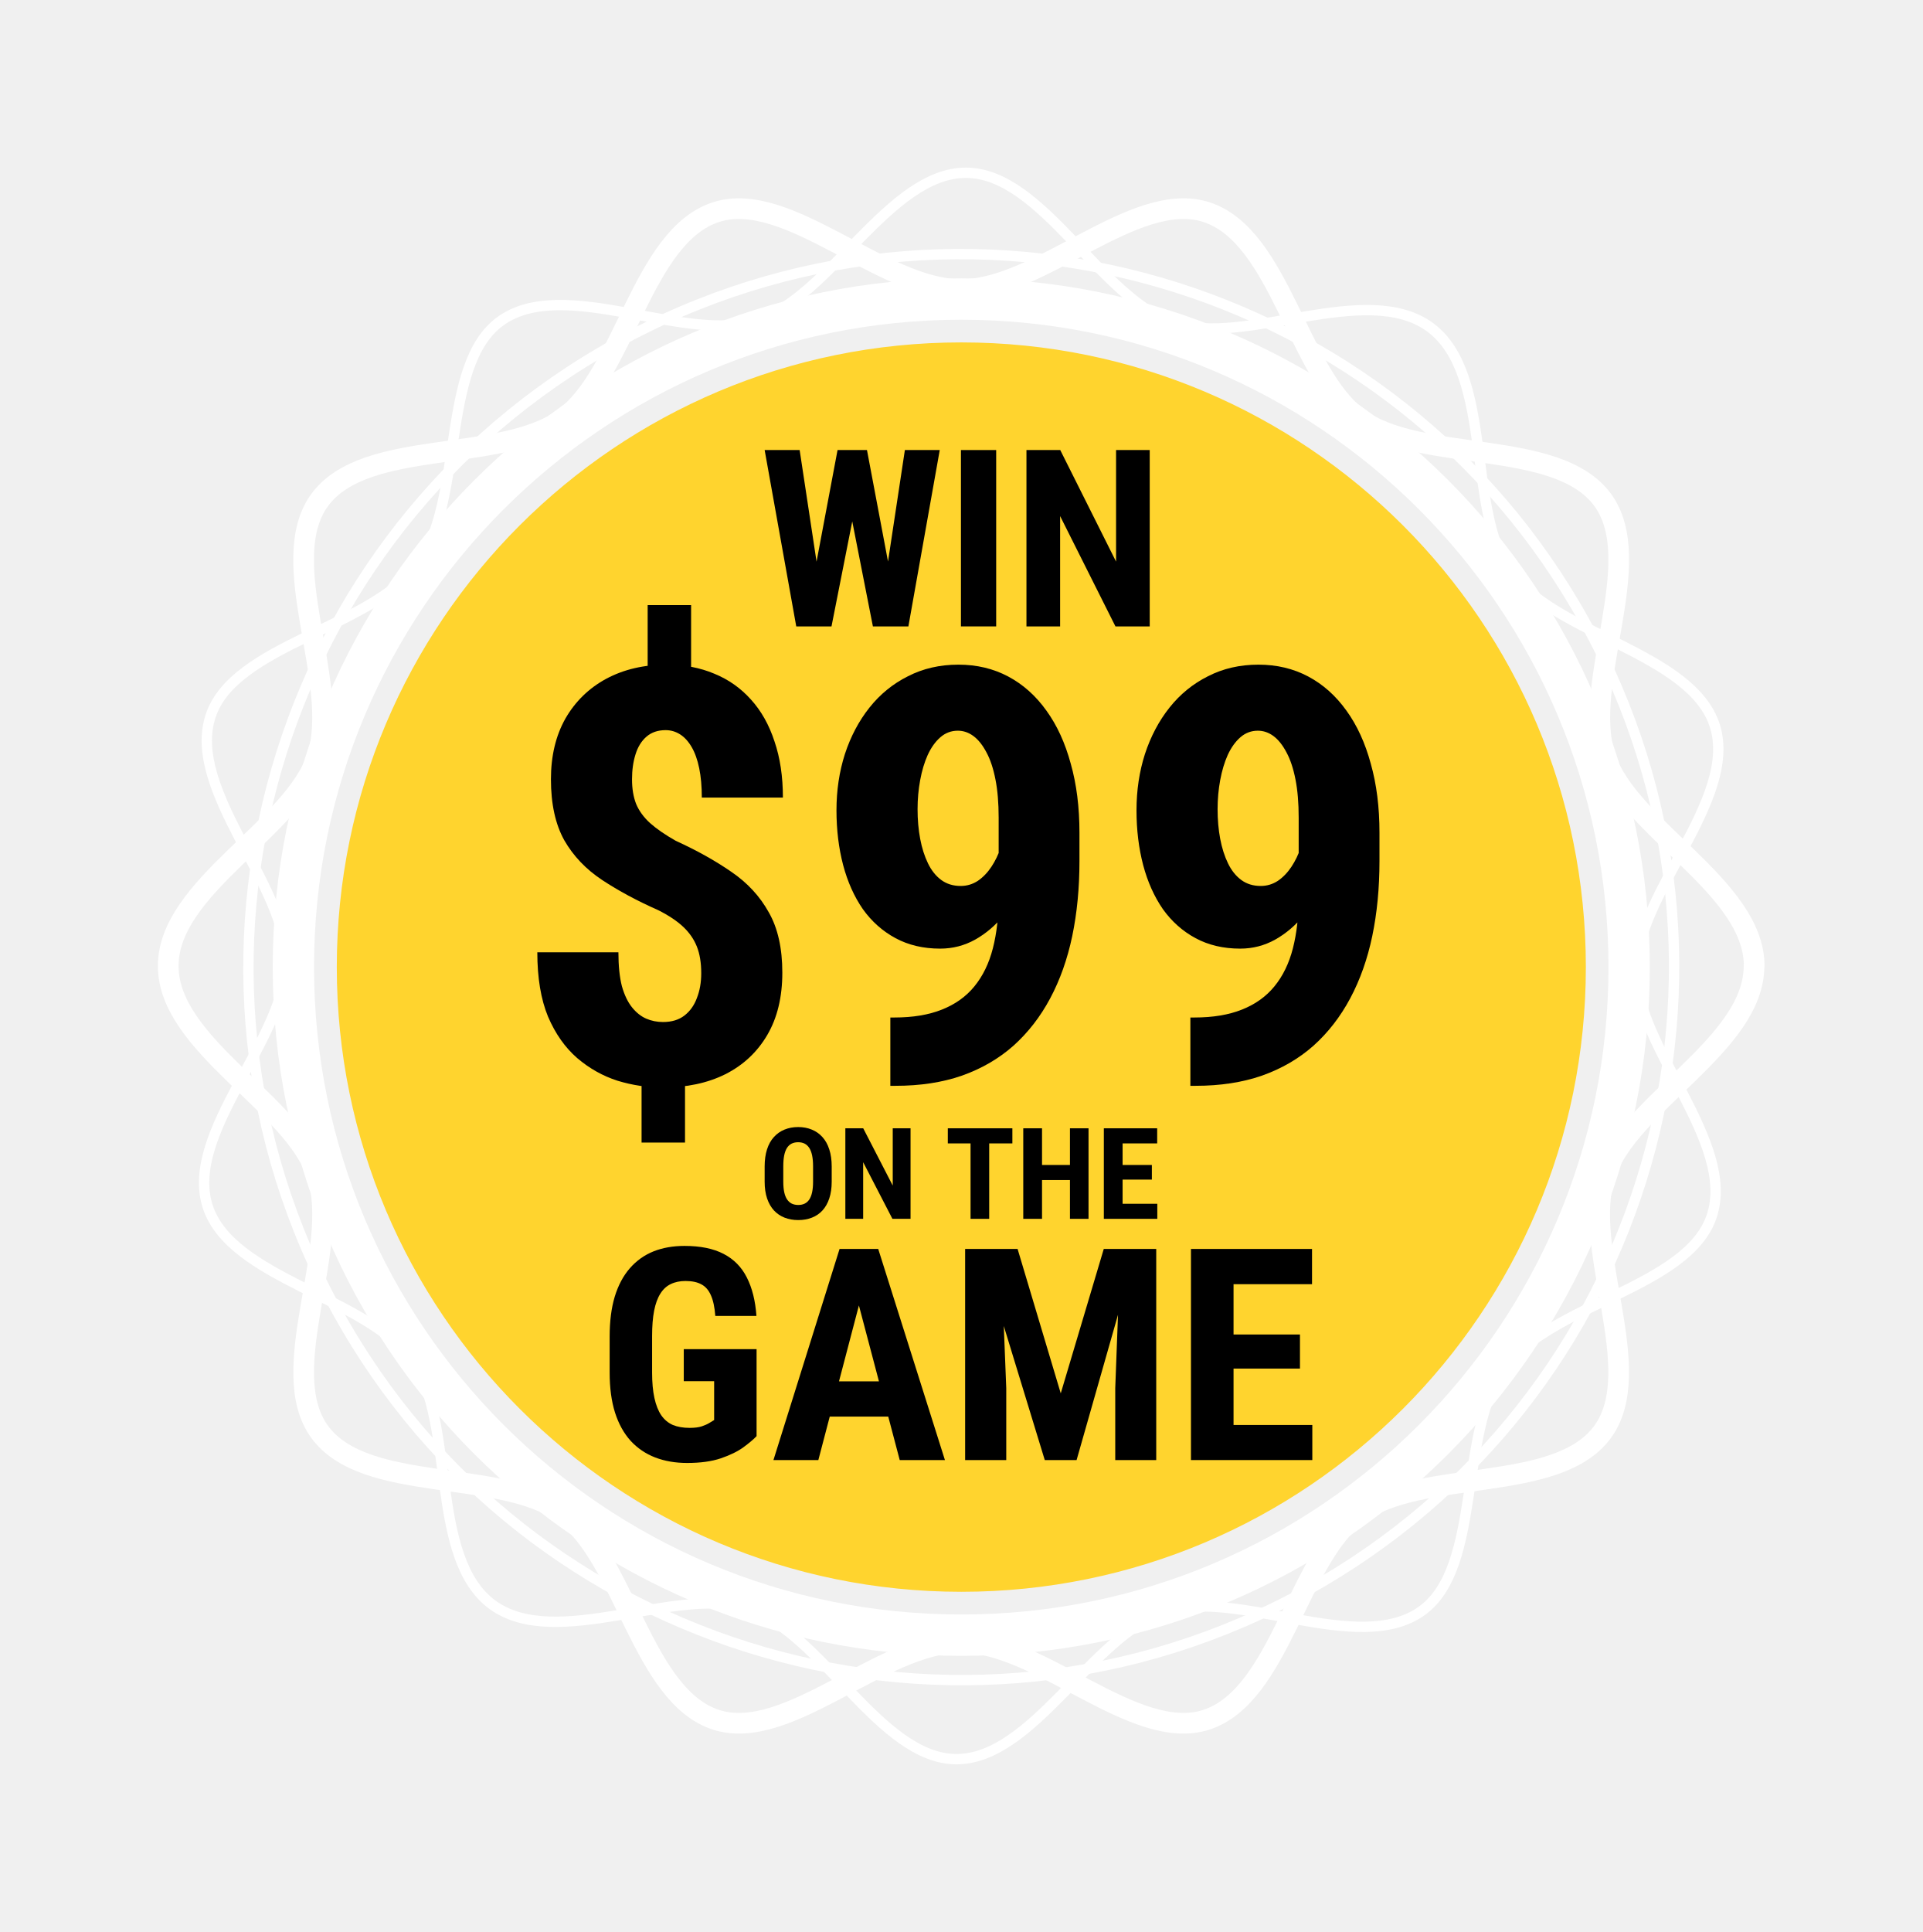
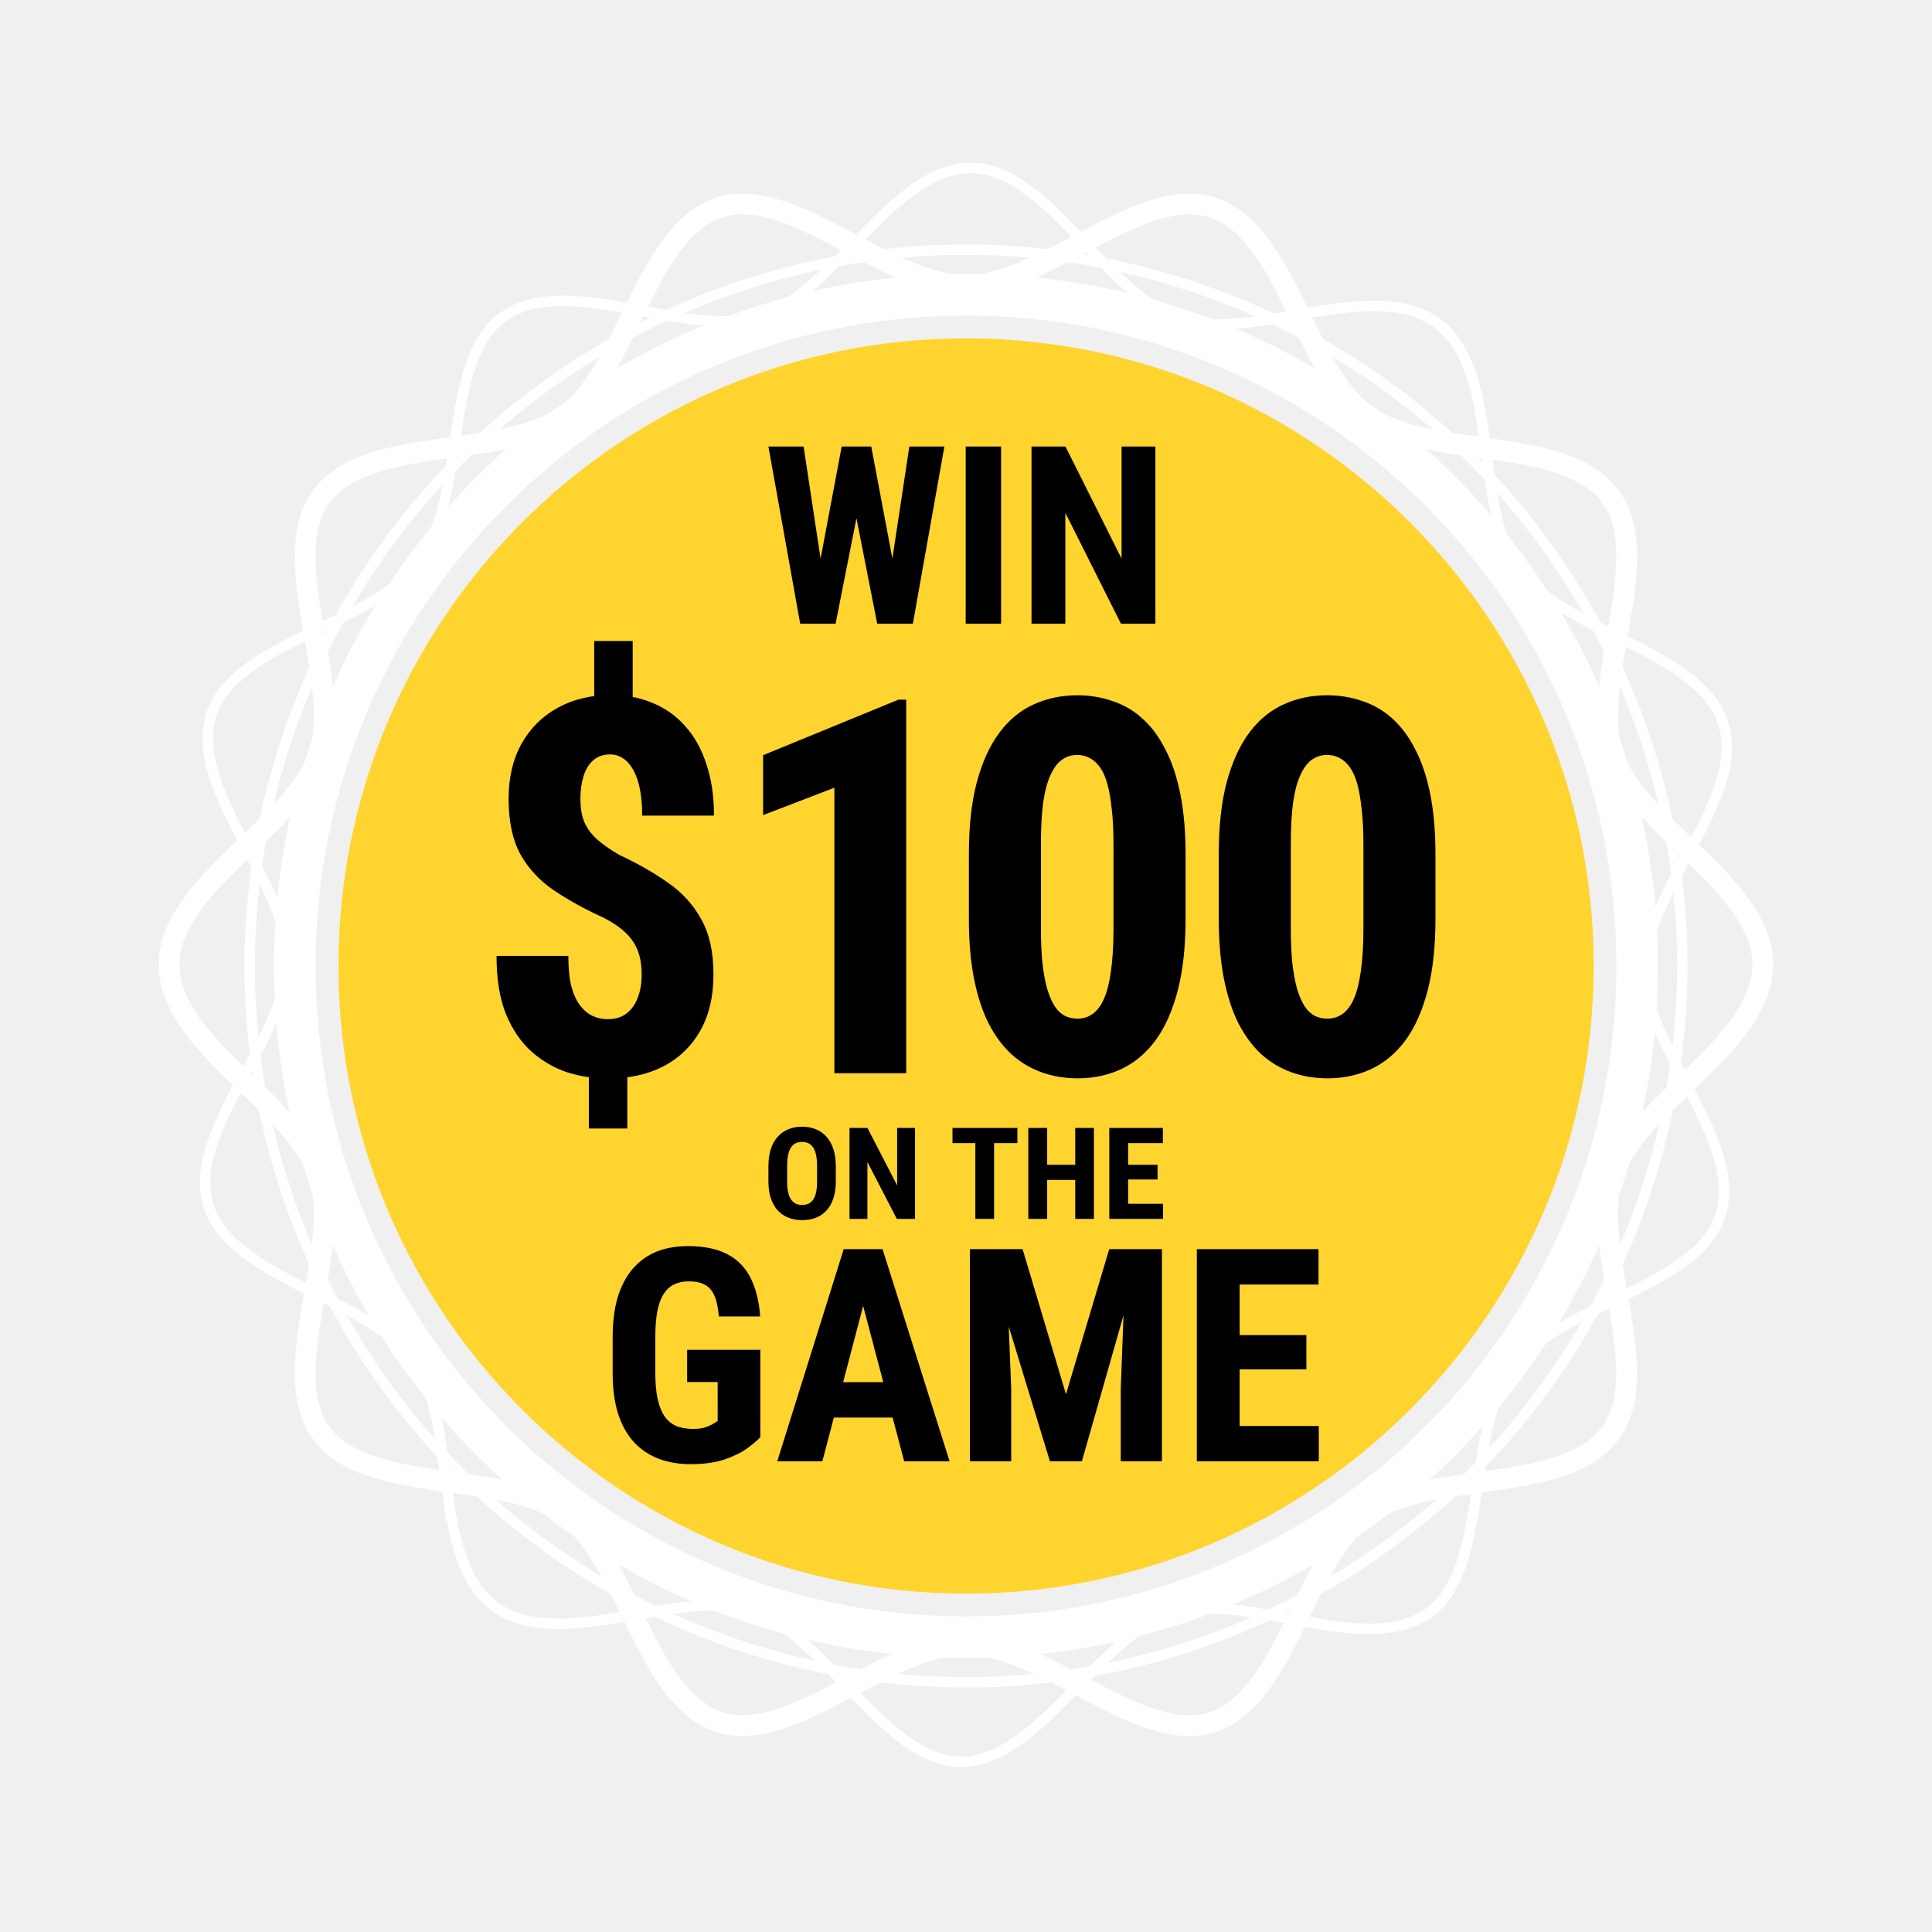
- <svg xmlns="http://www.w3.org/2000/svg" width="214" height="215" viewBox="0 0 214 215" fill="none">
-   <path d="M195.246 107.495C195.246 116.319 181.25 122.804 178.668 130.768C175.983 139.008 183.402 152.476 178.393 159.339C173.349 166.271 158.217 163.364 151.279 168.404C144.411 173.392 142.534 188.701 134.271 191.384C126.318 193.965 115.817 182.767 106.985 182.767C98.154 182.767 87.67 193.965 79.7 191.384C71.454 188.701 69.56 173.409 62.691 168.404C55.754 163.364 40.622 166.271 35.578 159.339C30.586 152.476 37.988 139.025 35.303 130.768C32.72 122.821 18.725 116.319 18.725 107.495C18.725 98.671 32.72 92.186 35.303 84.222C37.988 75.983 30.569 62.515 35.578 55.652C40.622 48.72 55.754 51.627 62.691 46.587C69.56 41.599 71.437 26.29 79.7 23.606C87.653 21.026 98.154 32.224 106.985 32.224C115.817 32.224 126.318 21.026 134.288 23.606C142.534 26.29 144.428 41.581 151.297 46.587C158.234 51.627 173.366 48.72 178.41 55.652C183.402 62.515 176 75.966 178.685 84.222C181.268 92.169 195.263 98.671 195.263 107.495H195.246Z" stroke="white" stroke-width="2.3" stroke-linecap="round" stroke-linejoin="round" />
-   <path d="M159.197 36.425C166.281 41.666 163.221 56.783 168.084 63.594C173.128 70.641 188.317 72.668 190.884 80.775C193.47 88.954 182.179 99.416 182.125 107.997C182.07 116.487 193.27 127.095 190.538 135.33C187.898 143.272 172.71 145.08 167.483 152.182C162.256 159.285 165.043 174.384 158.268 179.259C151.238 184.317 137.817 176.739 129.749 179.314C121.59 181.906 114.98 195.819 106.42 195.764C97.952 195.71 91.523 181.76 83.31 179.022C75.388 176.374 61.894 183.787 54.791 178.565C47.707 173.325 50.767 158.207 45.904 151.397C40.86 144.349 25.671 142.323 23.104 134.216C20.518 126.036 31.809 115.575 31.863 106.993C31.918 98.503 20.718 87.895 23.45 79.661C26.09 71.719 41.279 69.911 46.505 62.809C51.732 55.706 48.946 40.606 55.72 35.732C62.75 30.674 76.171 38.251 84.239 35.677C92.398 33.084 99.008 19.172 107.568 19.226C116.036 19.281 122.465 33.23 130.678 35.969C138.6 38.616 152.094 31.204 159.197 36.425Z" stroke="white" stroke-width="1.15" stroke-linecap="round" stroke-linejoin="round" />
-   <path d="M143.632 177.992C182.495 157.761 197.599 109.856 177.368 70.992C157.137 32.129 109.232 17.024 70.368 37.255C31.505 57.486 16.401 105.392 36.632 144.255C56.862 183.119 104.768 198.223 143.632 177.992Z" stroke="white" stroke-width="1.15" stroke-linecap="round" stroke-linejoin="round" />
-   <path d="M107 181.968C148.059 181.968 181.344 148.683 181.344 107.624C181.344 66.565 148.059 33.28 107 33.28C65.941 33.28 32.656 66.565 32.656 107.624C32.656 148.683 65.941 181.968 107 181.968Z" stroke="white" stroke-width="4.601" stroke-linejoin="round" />
-   <path d="M107.008 176.853C145.243 176.853 176.238 145.857 176.238 107.622C176.238 69.387 145.243 38.392 107.008 38.392C68.773 38.392 37.777 69.387 37.777 107.622C37.777 145.857 68.773 176.853 107.008 176.853Z" fill="#FFD42E" stroke="#FFD42E" stroke-width="0.575" stroke-linecap="round" stroke-linejoin="round" />
-   <path d="M76.928 67.336V76.666H72.093V67.336H76.928ZM76.251 118.635V127.148H71.415V118.635H76.251ZM78.056 108.3C78.056 107.148 77.895 106.163 77.573 105.347C77.25 104.53 76.745 103.797 76.058 103.148C75.37 102.499 74.446 101.881 73.285 101.294C70.921 100.247 68.837 99.127 67.031 97.933C65.226 96.739 63.819 95.263 62.809 93.504C61.82 91.724 61.326 89.462 61.326 86.719C61.326 84.122 61.863 81.87 62.937 79.965C64.034 78.059 65.549 76.582 67.483 75.535C69.438 74.488 71.684 73.965 74.22 73.965C76.154 73.965 77.916 74.3 79.507 74.97C81.097 75.619 82.462 76.582 83.601 77.86C84.74 79.117 85.61 80.666 86.212 82.509C86.835 84.331 87.147 86.415 87.147 88.76H78.121C78.121 87.525 78.024 86.436 77.831 85.493C77.637 84.551 77.358 83.766 76.992 83.137C76.627 82.509 76.197 82.038 75.703 81.724C75.209 81.41 74.671 81.253 74.091 81.253C73.231 81.253 72.522 81.493 71.964 81.975C71.405 82.457 70.996 83.116 70.739 83.954C70.481 84.771 70.352 85.692 70.352 86.719C70.352 87.766 70.502 88.677 70.803 89.451C71.125 90.226 71.641 90.938 72.35 91.588C73.081 92.237 74.037 92.897 75.219 93.567C77.562 94.635 79.625 95.787 81.409 97.022C83.192 98.237 84.579 99.734 85.567 101.514C86.577 103.273 87.082 105.514 87.082 108.237C87.082 110.959 86.523 113.273 85.406 115.179C84.288 117.085 82.73 118.54 80.732 119.546C78.755 120.53 76.434 121.022 73.769 121.022C72.071 121.022 70.395 120.771 68.74 120.268C67.107 119.744 65.613 118.907 64.259 117.755C62.905 116.582 61.82 115.043 61.003 113.137C60.208 111.21 59.81 108.823 59.81 105.975H68.837C68.837 107.483 68.966 108.739 69.224 109.745C69.503 110.729 69.879 111.514 70.352 112.101C70.825 112.687 71.351 113.106 71.931 113.357C72.512 113.608 73.135 113.734 73.801 113.734C74.768 113.734 75.563 113.493 76.186 113.012C76.81 112.53 77.272 111.881 77.573 111.064C77.895 110.247 78.056 109.326 78.056 108.3Z" fill="black" />
-   <path d="M99.106 113.231H99.558C101.621 113.231 103.383 112.938 104.844 112.352C106.327 111.765 107.531 110.907 108.455 109.776C109.4 108.624 110.088 107.211 110.518 105.535C110.948 103.86 111.163 101.954 111.163 99.818V90.991C111.163 89.357 111.044 87.944 110.808 86.75C110.572 85.535 110.239 84.53 109.809 83.734C109.379 82.918 108.895 82.31 108.358 81.912C107.821 81.514 107.241 81.315 106.617 81.315C105.887 81.315 105.242 81.556 104.683 82.038C104.124 82.52 103.652 83.179 103.265 84.017C102.899 84.834 102.62 85.766 102.427 86.813C102.233 87.86 102.137 88.938 102.137 90.048C102.137 91.221 102.233 92.321 102.427 93.347C102.62 94.373 102.91 95.284 103.297 96.08C103.684 96.876 104.178 97.493 104.78 97.933C105.382 98.373 106.102 98.593 106.94 98.593C107.627 98.593 108.261 98.404 108.842 98.027C109.422 97.629 109.927 97.106 110.357 96.457C110.787 95.808 111.13 95.095 111.388 94.32C111.646 93.546 111.786 92.75 111.807 91.933L114.741 93.724C114.741 95.148 114.472 96.561 113.935 97.965C113.419 99.368 112.699 100.645 111.775 101.797C110.851 102.949 109.777 103.87 108.552 104.561C107.348 105.231 106.048 105.567 104.651 105.567C102.781 105.567 101.126 105.179 99.687 104.404C98.247 103.629 97.032 102.551 96.044 101.169C95.077 99.766 94.346 98.132 93.852 96.268C93.358 94.383 93.11 92.352 93.11 90.174C93.11 87.954 93.422 85.87 94.045 83.923C94.69 81.954 95.603 80.226 96.785 78.74C97.967 77.253 99.397 76.09 101.073 75.253C102.749 74.394 104.619 73.965 106.682 73.965C108.723 73.965 110.572 74.404 112.226 75.284C113.881 76.164 115.3 77.431 116.482 79.085C117.664 80.719 118.566 82.687 119.189 84.991C119.834 87.273 120.157 89.828 120.157 92.656V95.828C120.157 98.823 119.888 101.608 119.351 104.184C118.813 106.739 117.997 109.043 116.901 111.095C115.805 113.148 114.44 114.907 112.807 116.373C111.173 117.818 109.261 118.928 107.069 119.703C104.898 120.457 102.437 120.833 99.687 120.833H99.106V113.231Z" fill="black" />
-   <path d="M132.503 113.231H132.954C135.017 113.231 136.78 112.938 138.241 112.352C139.724 111.765 140.927 110.907 141.851 109.776C142.797 108.624 143.485 107.211 143.915 105.535C144.344 103.86 144.559 101.954 144.559 99.818V90.991C144.559 89.357 144.441 87.944 144.205 86.75C143.968 85.535 143.635 84.53 143.205 83.734C142.776 82.918 142.292 82.31 141.755 81.912C141.217 81.514 140.637 81.315 140.014 81.315C139.283 81.315 138.639 81.556 138.08 82.038C137.521 82.52 137.048 83.179 136.661 84.017C136.296 84.834 136.017 85.766 135.823 86.813C135.63 87.86 135.533 88.938 135.533 90.048C135.533 91.221 135.63 92.321 135.823 93.347C136.017 94.373 136.307 95.284 136.694 96.08C137.08 96.876 137.575 97.493 138.177 97.933C138.778 98.373 139.498 98.593 140.336 98.593C141.024 98.593 141.658 98.404 142.238 98.027C142.819 97.629 143.324 97.106 143.753 96.457C144.183 95.808 144.527 95.095 144.785 94.32C145.043 93.546 145.182 92.75 145.204 91.933L148.137 93.724C148.137 95.148 147.869 96.561 147.332 97.965C146.816 99.368 146.096 100.645 145.172 101.797C144.248 102.949 143.173 103.87 141.948 104.561C140.745 105.231 139.444 105.567 138.048 105.567C136.178 105.567 134.523 105.179 133.083 104.404C131.643 103.629 130.429 102.551 129.441 101.169C128.473 99.766 127.743 98.132 127.248 96.268C126.754 94.383 126.507 92.352 126.507 90.174C126.507 87.954 126.819 85.87 127.442 83.923C128.087 81.954 129 80.226 130.182 78.74C131.364 77.253 132.793 76.09 134.469 75.253C136.146 74.394 138.015 73.965 140.078 73.965C142.12 73.965 143.968 74.404 145.623 75.284C147.278 76.164 148.696 77.431 149.878 79.085C151.06 80.719 151.963 82.687 152.586 84.991C153.231 87.273 153.553 89.828 153.553 92.656V95.828C153.553 98.823 153.284 101.608 152.747 104.184C152.21 106.739 151.393 109.043 150.297 111.095C149.201 113.148 147.837 114.907 146.203 116.373C144.57 117.818 142.657 118.928 140.465 119.703C138.295 120.457 135.834 120.833 133.083 120.833H132.503V113.231Z" fill="black" />
-   <path d="M92.579 129.816V131.498C92.579 132.208 92.489 132.831 92.308 133.366C92.133 133.897 91.881 134.342 91.553 134.702C91.23 135.057 90.838 135.325 90.376 135.504C89.92 135.684 89.414 135.774 88.858 135.774C88.302 135.774 87.793 135.684 87.332 135.504C86.876 135.325 86.482 135.057 86.149 134.702C85.821 134.342 85.567 133.897 85.386 133.366C85.206 132.831 85.115 132.208 85.115 131.498V129.816C85.115 129.088 85.203 128.451 85.379 127.907C85.555 127.358 85.809 126.901 86.142 126.536C86.475 126.167 86.869 125.891 87.325 125.706C87.781 125.517 88.288 125.422 88.844 125.422C89.4 125.422 89.906 125.517 90.362 125.706C90.819 125.891 91.213 126.167 91.546 126.536C91.878 126.901 92.133 127.358 92.308 127.907C92.489 128.451 92.579 129.088 92.579 129.816ZM90.505 131.498V129.803C90.505 129.323 90.469 128.915 90.398 128.578C90.327 128.236 90.22 127.957 90.077 127.74C89.934 127.524 89.761 127.365 89.557 127.263C89.352 127.162 89.115 127.111 88.844 127.111C88.573 127.111 88.333 127.162 88.124 127.263C87.919 127.365 87.746 127.524 87.603 127.74C87.465 127.957 87.361 128.236 87.29 128.578C87.223 128.915 87.19 129.323 87.19 129.803V131.498C87.19 131.959 87.225 132.354 87.297 132.681C87.368 133.009 87.475 133.276 87.618 133.484C87.76 133.691 87.934 133.846 88.138 133.947C88.347 134.044 88.587 134.093 88.858 134.093C89.124 134.093 89.359 134.044 89.564 133.947C89.773 133.846 89.946 133.691 90.084 133.484C90.222 133.276 90.327 133.009 90.398 132.681C90.469 132.354 90.505 131.959 90.505 131.498Z" fill="black" />
-   <path d="M101.355 125.561V135.636H99.338L96.08 129.332V135.636H94.098V125.561H96.087L99.373 131.934V125.561H101.355Z" fill="black" />
-   <path d="M110.11 125.561V135.636H108.035V125.561H110.11ZM112.69 125.561V127.242H105.504V125.561H112.69Z" fill="black" />
-   <path d="M119.655 129.643V131.318H115.399V129.643H119.655ZM115.991 125.561V135.636H113.902V125.561H115.991ZM121.167 125.561V135.636H119.099V125.561H121.167Z" fill="black" />
-   <path d="M128.823 133.961V135.636H124.311V133.961H128.823ZM124.959 125.561V135.636H122.871V125.561H124.959ZM128.217 129.643V131.27H124.311V129.643H128.217ZM128.809 125.561V127.242H124.311V125.561H128.809Z" fill="black" />
-   <path d="M84.217 150.138V159.819C83.883 160.174 83.392 160.588 82.745 161.062C82.109 161.524 81.273 161.933 80.237 162.288C79.213 162.632 77.962 162.804 76.484 162.804C75.18 162.804 73.993 162.6 72.926 162.191C71.869 161.782 70.957 161.164 70.192 160.335C69.437 159.496 68.86 158.453 68.461 157.205C68.062 155.947 67.862 154.457 67.862 152.736V148.734C67.862 147.035 68.051 145.556 68.428 144.297C68.817 143.028 69.377 141.974 70.111 141.134C70.844 140.295 71.718 139.672 72.731 139.263C73.756 138.854 74.91 138.65 76.193 138.65C77.962 138.65 79.412 138.945 80.545 139.537C81.688 140.129 82.551 141.005 83.133 142.167C83.726 143.329 84.082 144.754 84.201 146.443H79.623C79.547 145.453 79.38 144.679 79.121 144.12C78.873 143.56 78.523 143.162 78.07 142.926C77.617 142.678 77.029 142.554 76.307 142.554C75.681 142.554 75.136 142.667 74.673 142.893C74.209 143.108 73.821 143.463 73.508 143.958C73.195 144.453 72.963 145.088 72.812 145.862C72.661 146.637 72.586 147.583 72.586 148.702V152.736C72.586 153.844 72.672 154.79 72.845 155.576C73.017 156.361 73.271 157.001 73.605 157.496C73.95 157.99 74.382 158.351 74.899 158.577C75.428 158.792 76.048 158.899 76.76 158.899C77.331 158.899 77.789 158.84 78.135 158.722C78.48 158.604 78.755 158.48 78.96 158.351C79.175 158.211 79.353 158.103 79.493 158.028V153.704H76.112V150.138H84.217Z" fill="black" />
-   <path d="M96.156 143.184L91.092 162.481H86.094L93.454 138.988H96.576L96.156 143.184ZM100.151 162.481L95.055 143.184L94.586 138.988H97.757L105.182 162.481H100.151ZM100.329 153.72V157.641H89.701V153.72H100.329Z" fill="black" />
-   <path d="M109.113 138.988H113.27L118.075 155.059L122.863 138.988H126.535L119.838 162.481H116.296L109.113 138.988ZM107.431 138.988H111.394L112.009 154.478V162.481H107.431V138.988ZM124.724 138.988H128.703V162.481H124.141V154.478L124.724 138.988Z" fill="black" />
-   <path d="M146.077 158.577V162.481H135.837V158.577H146.077ZM137.309 138.988V162.481H132.569V138.988H137.309ZM144.702 148.508V152.3H135.837V148.508H144.702ZM146.045 138.988V142.909H135.837V138.988H146.045Z" fill="black" />
-   <path d="M90.089 66.77L93.23 50.083H95.305L95.925 52.671L92.556 69.709H90.305L90.089 66.77ZM89.011 50.083L91.545 66.811L91.113 69.709H88.633L85.115 50.083H89.011ZM98.203 66.743L100.724 50.083H104.606L101.115 69.709H98.621L98.203 66.743ZM96.505 50.083L99.673 66.865L99.416 69.709H97.165L93.809 52.644L94.443 50.083H96.505Z" fill="black" />
-   <path d="M110.887 50.083V69.709H106.965V50.083H110.887Z" fill="black" />
-   <path d="M127.979 50.083V69.709H124.164L118.004 57.429V69.709H114.257V50.083H118.018L124.232 62.498V50.083H127.979Z" fill="black" />
+ <svg xmlns="http://www.w3.org/2000/svg" width="214" height="214" viewBox="0 0 214 214" fill="none">
+   <path d="M195.246 106.871C195.246 115.695 181.25 122.18 178.668 130.144C175.983 138.384 183.402 151.852 178.393 158.715C173.349 165.647 158.217 162.74 151.279 167.78C144.411 172.768 142.534 188.077 134.271 190.76C126.318 193.341 115.817 182.143 106.985 182.143C98.154 182.143 87.67 193.341 79.7 190.76C71.454 188.077 69.56 172.785 62.691 167.78C55.754 162.74 40.622 165.647 35.578 158.715C30.586 151.852 37.988 138.401 35.303 130.144C32.72 122.197 18.725 115.695 18.725 106.871C18.725 98.047 32.72 91.562 35.303 83.598C37.988 75.359 30.569 61.891 35.578 55.028C40.622 48.096 55.754 51.003 62.691 45.963C69.56 40.974 71.437 25.666 79.7 22.982C87.653 20.402 98.154 31.6 106.985 31.6C115.817 31.6 126.318 20.402 134.288 22.982C142.534 25.666 144.428 40.957 151.297 45.963C158.234 51.003 173.366 48.096 178.41 55.028C183.402 61.891 176 75.342 178.685 83.598C181.268 91.545 195.263 98.047 195.263 106.871H195.246Z" stroke="white" stroke-width="2.3" stroke-linecap="round" stroke-linejoin="round" />
+   <path d="M159.197 35.801C166.281 41.041 163.221 56.159 168.084 62.969C173.128 70.017 188.317 72.044 190.884 80.15C193.47 88.33 182.179 98.792 182.125 107.373C182.07 115.863 193.27 126.471 190.538 134.706C187.898 142.648 172.71 144.456 167.483 151.558C162.256 158.661 165.043 173.76 158.268 178.635C151.238 183.693 137.817 176.115 129.749 178.69C121.59 181.282 114.98 195.195 106.42 195.14C97.952 195.086 91.523 181.136 83.31 178.398C75.388 175.75 61.894 183.163 54.791 177.941C47.707 172.701 50.767 157.583 45.904 150.773C40.86 143.725 25.671 141.699 23.104 133.592C20.518 125.412 31.809 114.951 31.863 106.369C31.918 97.879 20.718 87.271 23.45 79.037C26.09 71.094 41.279 69.287 46.505 62.184C51.732 55.082 48.946 39.983 55.72 35.108C62.75 30.05 76.171 37.627 84.239 35.053C92.398 32.46 99.008 18.547 107.568 18.602C116.036 18.657 122.465 32.606 130.678 35.345C138.6 37.992 152.094 30.58 159.197 35.801Z" stroke="white" stroke-width="1.15" stroke-linecap="round" stroke-linejoin="round" />
+   <path d="M143.632 177.368C182.495 157.137 197.599 109.232 177.368 70.368C157.137 31.505 109.232 16.401 70.368 36.632C31.505 56.862 16.401 104.768 36.632 143.631C56.862 182.495 104.768 197.599 143.632 177.368Z" stroke="white" stroke-width="1.15" stroke-linecap="round" stroke-linejoin="round" />
+   <path d="M107 181.344C148.059 181.344 181.344 148.059 181.344 107C181.344 65.941 148.059 32.656 107 32.656C65.941 32.656 32.656 65.941 32.656 107C32.656 148.059 65.941 181.344 107 181.344Z" stroke="white" stroke-width="4.601" stroke-linejoin="round" />
+   <path d="M107.008 176.229C145.243 176.229 176.238 145.233 176.238 106.998C176.238 68.763 145.243 37.768 107.008 37.768C68.773 37.768 37.777 68.763 37.777 106.998C37.777 145.233 68.773 176.229 107.008 176.229Z" fill="#FFD42E" stroke="#FFD42E" stroke-width="0.575" stroke-linecap="round" stroke-linejoin="round" />
+   <path d="M92.579 129.192V130.874C92.579 131.584 92.489 132.207 92.308 132.742C92.133 133.273 91.881 133.718 91.553 134.078C91.23 134.433 90.838 134.7 90.376 134.88C89.92 135.06 89.414 135.15 88.858 135.15C88.302 135.15 87.793 135.06 87.332 134.88C86.876 134.7 86.482 134.433 86.149 134.078C85.821 133.718 85.567 133.273 85.386 132.742C85.206 132.207 85.115 131.584 85.115 130.874V129.192C85.115 128.463 85.203 127.827 85.379 127.283C85.555 126.734 85.809 126.277 86.142 125.912C86.475 125.543 86.869 125.267 87.325 125.082C87.781 124.893 88.288 124.798 88.844 124.798C89.4 124.798 89.906 124.893 90.362 125.082C90.819 125.267 91.213 125.543 91.546 125.912C91.878 126.277 92.133 126.734 92.308 127.283C92.489 127.827 92.579 128.463 92.579 129.192ZM90.505 130.874V129.179C90.505 128.699 90.469 128.291 90.398 127.954C90.327 127.612 90.22 127.333 90.077 127.116C89.934 126.9 89.761 126.74 89.557 126.639C89.352 126.538 89.115 126.487 88.844 126.487C88.573 126.487 88.333 126.538 88.124 126.639C87.919 126.74 87.746 126.9 87.603 127.116C87.465 127.333 87.361 127.612 87.29 127.954C87.223 128.291 87.19 128.699 87.19 129.179V130.874C87.19 131.335 87.225 131.73 87.297 132.057C87.368 132.385 87.475 132.652 87.618 132.86C87.76 133.067 87.934 133.222 88.138 133.323C88.347 133.42 88.587 133.469 88.858 133.469C89.124 133.469 89.359 133.42 89.564 133.323C89.773 133.222 89.946 133.067 90.084 132.86C90.222 132.652 90.327 132.385 90.398 132.057C90.469 131.73 90.505 131.335 90.505 130.874Z" fill="black" />
+   <path d="M101.355 124.937V135.012H99.338L96.08 128.708V135.012H94.098V124.937H96.087L99.373 131.31V124.937H101.355Z" fill="black" />
+   <path d="M110.11 124.937V135.012H108.035V124.937H110.11ZM112.69 124.937V126.618H105.504V124.937H112.69Z" fill="black" />
+   <path d="M119.655 129.019V130.694H115.399V129.019H119.655ZM115.991 124.937V135.012H113.902V124.937H115.991ZM121.167 124.937V135.012H119.099V124.937H121.167Z" fill="black" />
+   <path d="M128.823 133.337V135.012H124.311V133.337H128.823ZM124.959 124.937V135.012H122.871V124.937H124.959ZM128.217 129.019V130.646H124.311V129.019H128.217ZM128.809 124.937V126.618H124.311V124.937H128.809Z" fill="black" />
+   <path d="M84.217 149.514V159.195C83.883 159.55 83.392 159.964 82.745 160.438C82.109 160.9 81.273 161.309 80.237 161.664C79.213 162.008 77.962 162.18 76.484 162.18C75.18 162.18 73.993 161.976 72.926 161.567C71.869 161.158 70.957 160.54 70.192 159.711C69.437 158.872 68.86 157.829 68.461 156.581C68.062 155.323 67.862 153.833 67.862 152.112V148.11C67.862 146.411 68.051 144.932 68.428 143.673C68.817 142.404 69.377 141.35 70.111 140.51C70.844 139.671 71.718 139.048 72.731 138.639C73.756 138.23 74.91 138.026 76.193 138.026C77.962 138.026 79.412 138.321 80.545 138.913C81.688 139.505 82.551 140.381 83.133 141.543C83.726 142.705 84.082 144.13 84.201 145.819H79.623C79.547 144.829 79.38 144.055 79.121 143.495C78.873 142.936 78.523 142.538 78.07 142.301C77.617 142.054 77.029 141.93 76.307 141.93C75.681 141.93 75.136 142.043 74.673 142.269C74.209 142.484 73.821 142.839 73.508 143.334C73.195 143.829 72.963 144.464 72.812 145.238C72.661 146.013 72.586 146.959 72.586 148.078V152.112C72.586 153.22 72.672 154.166 72.845 154.952C73.017 155.737 73.271 156.377 73.605 156.872C73.95 157.366 74.382 157.727 74.899 157.953C75.428 158.168 76.048 158.275 76.76 158.275C77.331 158.275 77.789 158.216 78.135 158.098C78.48 157.98 78.755 157.856 78.96 157.727C79.175 157.587 79.353 157.479 79.493 157.404V153.08H76.112V149.514H84.217Z" fill="black" />
+   <path d="M96.156 142.56L91.092 161.857H86.094L93.454 138.364H96.576L96.156 142.56ZM100.151 161.857L95.055 142.56L94.586 138.364H97.757L105.182 161.857H100.151ZM100.329 153.096V157.017H89.701V153.096H100.329Z" fill="black" />
+   <path d="M109.113 138.364H113.27L118.075 154.435L122.863 138.364H126.535L119.838 161.857H116.296L109.113 138.364ZM107.431 138.364H111.394L112.009 153.854V161.857H107.431V138.364ZM124.724 138.364H128.703V161.857H124.141V153.854L124.724 138.364Z" fill="black" />
+   <path d="M146.077 157.953V161.857H135.837V157.953H146.077ZM137.309 138.364V161.857H132.569V138.364H137.309ZM144.702 147.884V151.676H135.837V147.884H144.702ZM146.045 138.364V142.285H135.837V138.364H146.045Z" fill="black" />
+   <path d="M90.089 66.146L93.23 49.459H95.305L95.925 52.047L92.556 69.085H90.305L90.089 66.146ZM89.011 49.459L91.545 66.187L91.113 69.085H88.633L85.115 49.459H89.011ZM98.203 66.119L100.724 49.459H104.606L101.115 69.085H98.621L98.203 66.119ZM96.505 49.459L99.673 66.241L99.416 69.085H97.165L93.809 52.02L94.443 49.459H96.505Z" fill="black" />
+   <path d="M110.887 49.459V69.085H106.965V49.459H110.887Z" fill="black" />
+   <path d="M127.979 49.459V69.085H124.164L118.004 56.805V69.085H114.257V49.459H118.018L124.232 61.873V49.459H127.979Z" fill="black" />
+   <path d="M70.082 71V79.423H65.821V71H70.082ZM69.485 117.314V125H65.225V117.314H69.485ZM71.076 107.983C71.076 106.943 70.934 106.055 70.65 105.317C70.366 104.58 69.921 103.918 69.315 103.332C68.709 102.746 67.895 102.188 66.872 101.659C64.789 100.713 62.953 99.702 61.362 98.624C59.772 97.546 58.531 96.213 57.641 94.625C56.77 93.018 56.335 90.976 56.335 88.499C56.335 86.154 56.808 84.122 57.755 82.401C58.721 80.681 60.056 79.348 61.76 78.402C63.483 77.457 65.462 76.984 67.696 76.984C69.4 76.984 70.953 77.287 72.354 77.892C73.755 78.478 74.957 79.348 75.961 80.501C76.965 81.635 77.731 83.035 78.261 84.698C78.811 86.344 79.085 88.225 79.085 90.342H71.132C71.132 89.227 71.047 88.244 70.877 87.393C70.707 86.542 70.46 85.833 70.138 85.266C69.817 84.698 69.438 84.273 69.002 83.99C68.567 83.706 68.094 83.564 67.582 83.564C66.825 83.564 66.2 83.781 65.708 84.216C65.215 84.651 64.856 85.247 64.628 86.003C64.401 86.74 64.288 87.573 64.288 88.499C64.288 89.444 64.42 90.267 64.685 90.966C64.969 91.666 65.424 92.309 66.049 92.895C66.692 93.481 67.535 94.077 68.576 94.682C70.64 95.646 72.458 96.686 74.03 97.802C75.601 98.898 76.823 100.25 77.694 101.857C78.583 103.445 79.028 105.468 79.028 107.926C79.028 110.384 78.536 112.474 77.552 114.194C76.567 115.915 75.194 117.229 73.433 118.137C71.691 119.025 69.646 119.47 67.298 119.47C65.802 119.47 64.325 119.243 62.867 118.789C61.428 118.316 60.112 117.56 58.919 116.52C57.727 115.461 56.77 114.071 56.051 112.351C55.35 110.611 55 108.456 55 105.884H62.953C62.953 107.246 63.066 108.38 63.294 109.288C63.54 110.176 63.871 110.886 64.288 111.415C64.704 111.944 65.168 112.322 65.679 112.549C66.191 112.776 66.74 112.89 67.327 112.89C68.179 112.89 68.879 112.672 69.428 112.237C69.978 111.803 70.385 111.216 70.65 110.479C70.934 109.742 71.076 108.91 71.076 107.983Z" fill="black" />
+   <path d="M100.374 77.495V118.874H92.422V87.251L84.526 90.286V83.649L99.522 77.495H100.374Z" fill="black" />
+   <path d="M131.32 94.597V101.772C131.32 104.873 131.027 107.539 130.44 109.77C129.853 112.001 129.029 113.835 127.969 115.272C126.908 116.69 125.649 117.739 124.191 118.42C122.733 119.101 121.124 119.441 119.363 119.441C117.962 119.441 116.646 119.224 115.415 118.789C114.184 118.354 113.067 117.692 112.063 116.804C111.079 115.896 110.227 114.752 109.507 113.372C108.807 111.973 108.267 110.318 107.888 108.409C107.51 106.48 107.32 104.268 107.32 101.772V94.597C107.32 91.496 107.614 88.839 108.201 86.627C108.807 84.396 109.64 82.571 110.7 81.153C111.76 79.735 113.02 78.695 114.478 78.034C115.955 77.353 117.573 77.013 119.334 77.013C120.717 77.013 122.023 77.23 123.254 77.665C124.504 78.081 125.611 78.733 126.577 79.622C127.562 80.51 128.404 81.654 129.105 83.054C129.824 84.434 130.373 86.088 130.752 88.017C131.131 89.927 131.32 92.12 131.32 94.597ZM123.339 102.878V93.434C123.339 91.978 123.273 90.702 123.14 89.605C123.027 88.508 122.866 87.582 122.657 86.826C122.449 86.069 122.175 85.455 121.834 84.982C121.493 84.51 121.114 84.169 120.698 83.961C120.281 83.734 119.817 83.621 119.306 83.621C118.7 83.621 118.151 83.791 117.659 84.131C117.166 84.472 116.74 85.029 116.381 85.805C116.021 86.561 115.746 87.573 115.557 88.839C115.386 90.087 115.301 91.619 115.301 93.434V102.878C115.301 104.334 115.358 105.62 115.472 106.735C115.604 107.851 115.784 108.806 116.011 109.6C116.257 110.375 116.532 110.999 116.835 111.472C117.157 111.944 117.526 112.294 117.943 112.521C118.378 112.729 118.852 112.833 119.363 112.833C119.969 112.833 120.518 112.663 121.01 112.322C121.521 111.963 121.947 111.396 122.288 110.621C122.629 109.846 122.885 108.825 123.055 107.558C123.244 106.272 123.339 104.712 123.339 102.878Z" fill="black" />
+   <path d="M159 94.597V101.772C159 104.873 158.707 107.539 158.12 109.77C157.533 112.001 156.709 113.835 155.649 115.272C154.588 116.69 153.329 117.739 151.871 118.42C150.413 119.101 148.804 119.441 147.043 119.441C145.641 119.441 144.325 119.224 143.095 118.789C141.864 118.354 140.747 117.692 139.743 116.804C138.759 115.896 137.907 114.752 137.187 113.372C136.486 111.973 135.947 110.318 135.568 108.409C135.189 106.48 135 104.268 135 101.772V94.597C135 91.496 135.293 88.839 135.88 86.627C136.486 84.396 137.32 82.571 138.38 81.153C139.44 79.735 140.699 78.695 142.157 78.034C143.634 77.353 145.253 77.013 147.014 77.013C148.396 77.013 149.703 77.23 150.934 77.665C152.183 78.081 153.291 78.733 154.257 79.622C155.241 80.51 156.084 81.654 156.785 83.054C157.504 84.434 158.053 86.088 158.432 88.017C158.811 89.927 159 92.12 159 94.597ZM151.019 102.878V93.434C151.019 91.978 150.953 90.702 150.82 89.605C150.707 88.508 150.546 87.582 150.337 86.826C150.129 86.069 149.854 85.455 149.514 84.982C149.173 84.51 148.794 84.169 148.378 83.961C147.961 83.734 147.497 83.621 146.986 83.621C146.38 83.621 145.831 83.791 145.338 84.131C144.846 84.472 144.42 85.029 144.06 85.805C143.701 86.561 143.426 87.573 143.237 88.839C143.066 90.087 142.981 91.619 142.981 93.434V102.878C142.981 104.334 143.038 105.62 143.151 106.735C143.284 107.851 143.464 108.806 143.691 109.6C143.937 110.375 144.212 110.999 144.515 111.472C144.837 111.944 145.206 112.294 145.622 112.521C146.058 112.729 146.531 112.833 147.043 112.833C147.649 112.833 148.198 112.663 148.69 112.322C149.201 111.963 149.627 111.396 149.968 110.621C150.309 109.846 150.564 108.825 150.735 107.558C150.924 106.272 151.019 104.712 151.019 102.878Z" fill="black" />
</svg>
